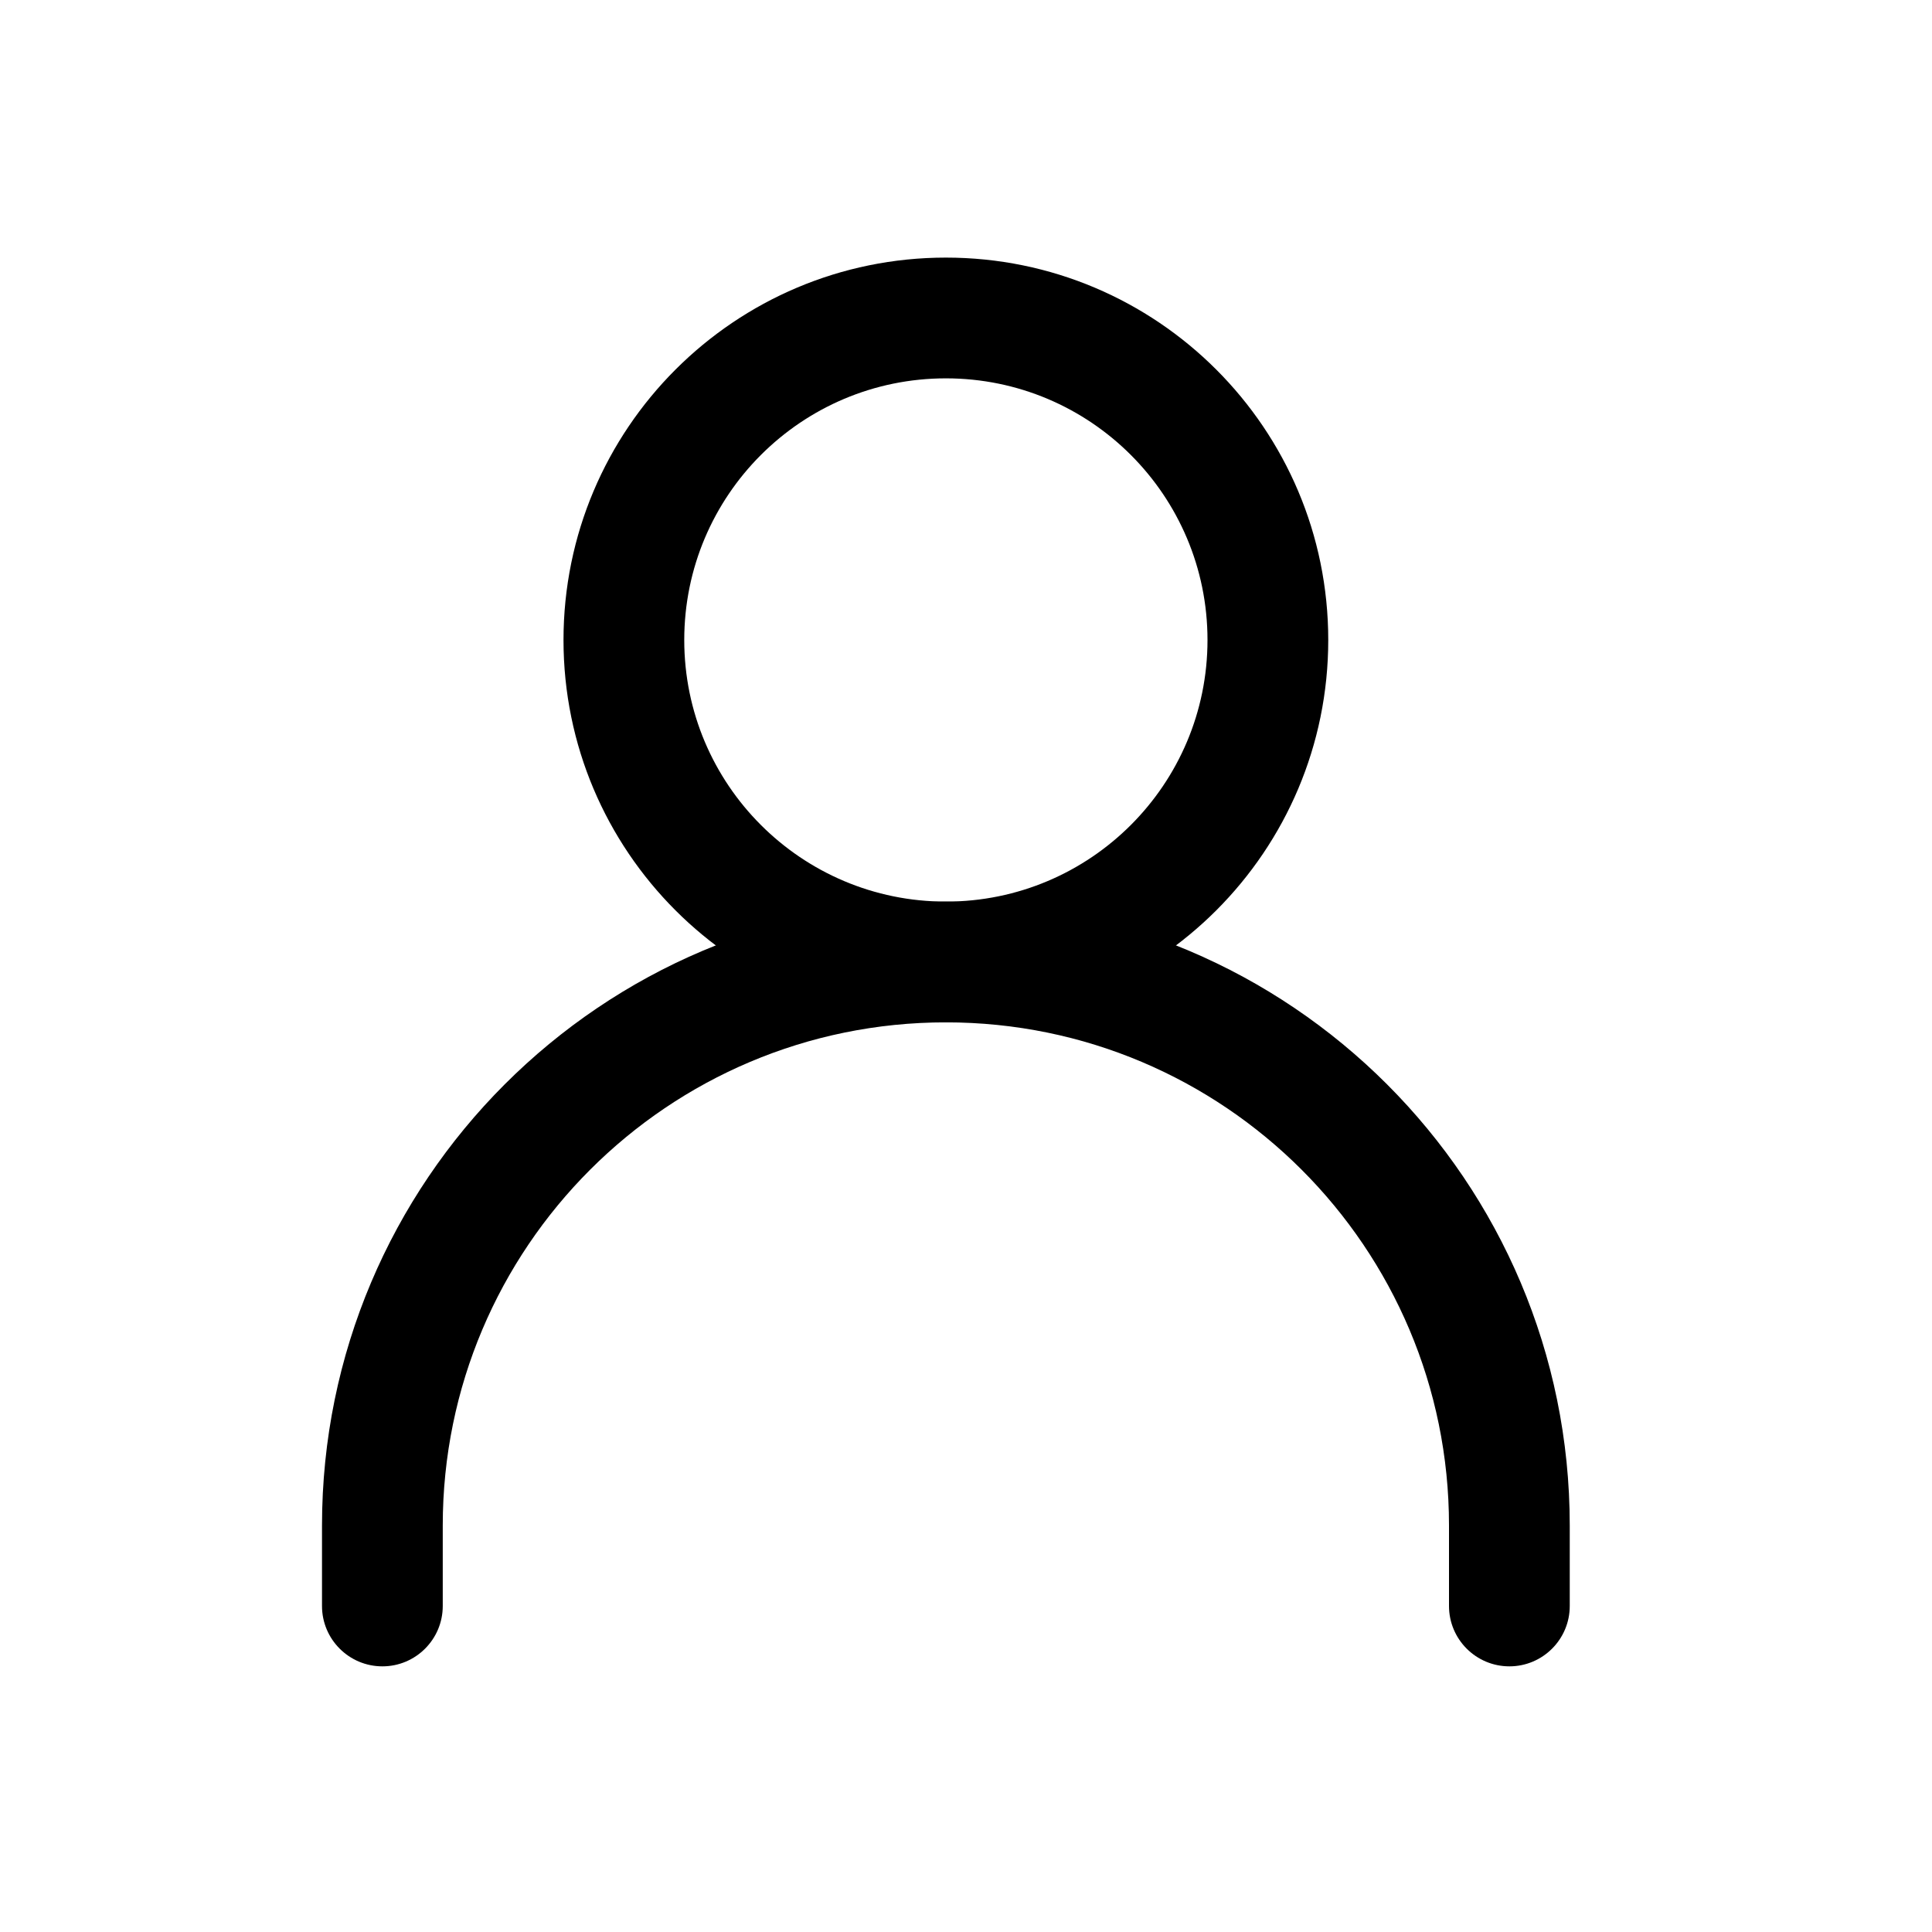
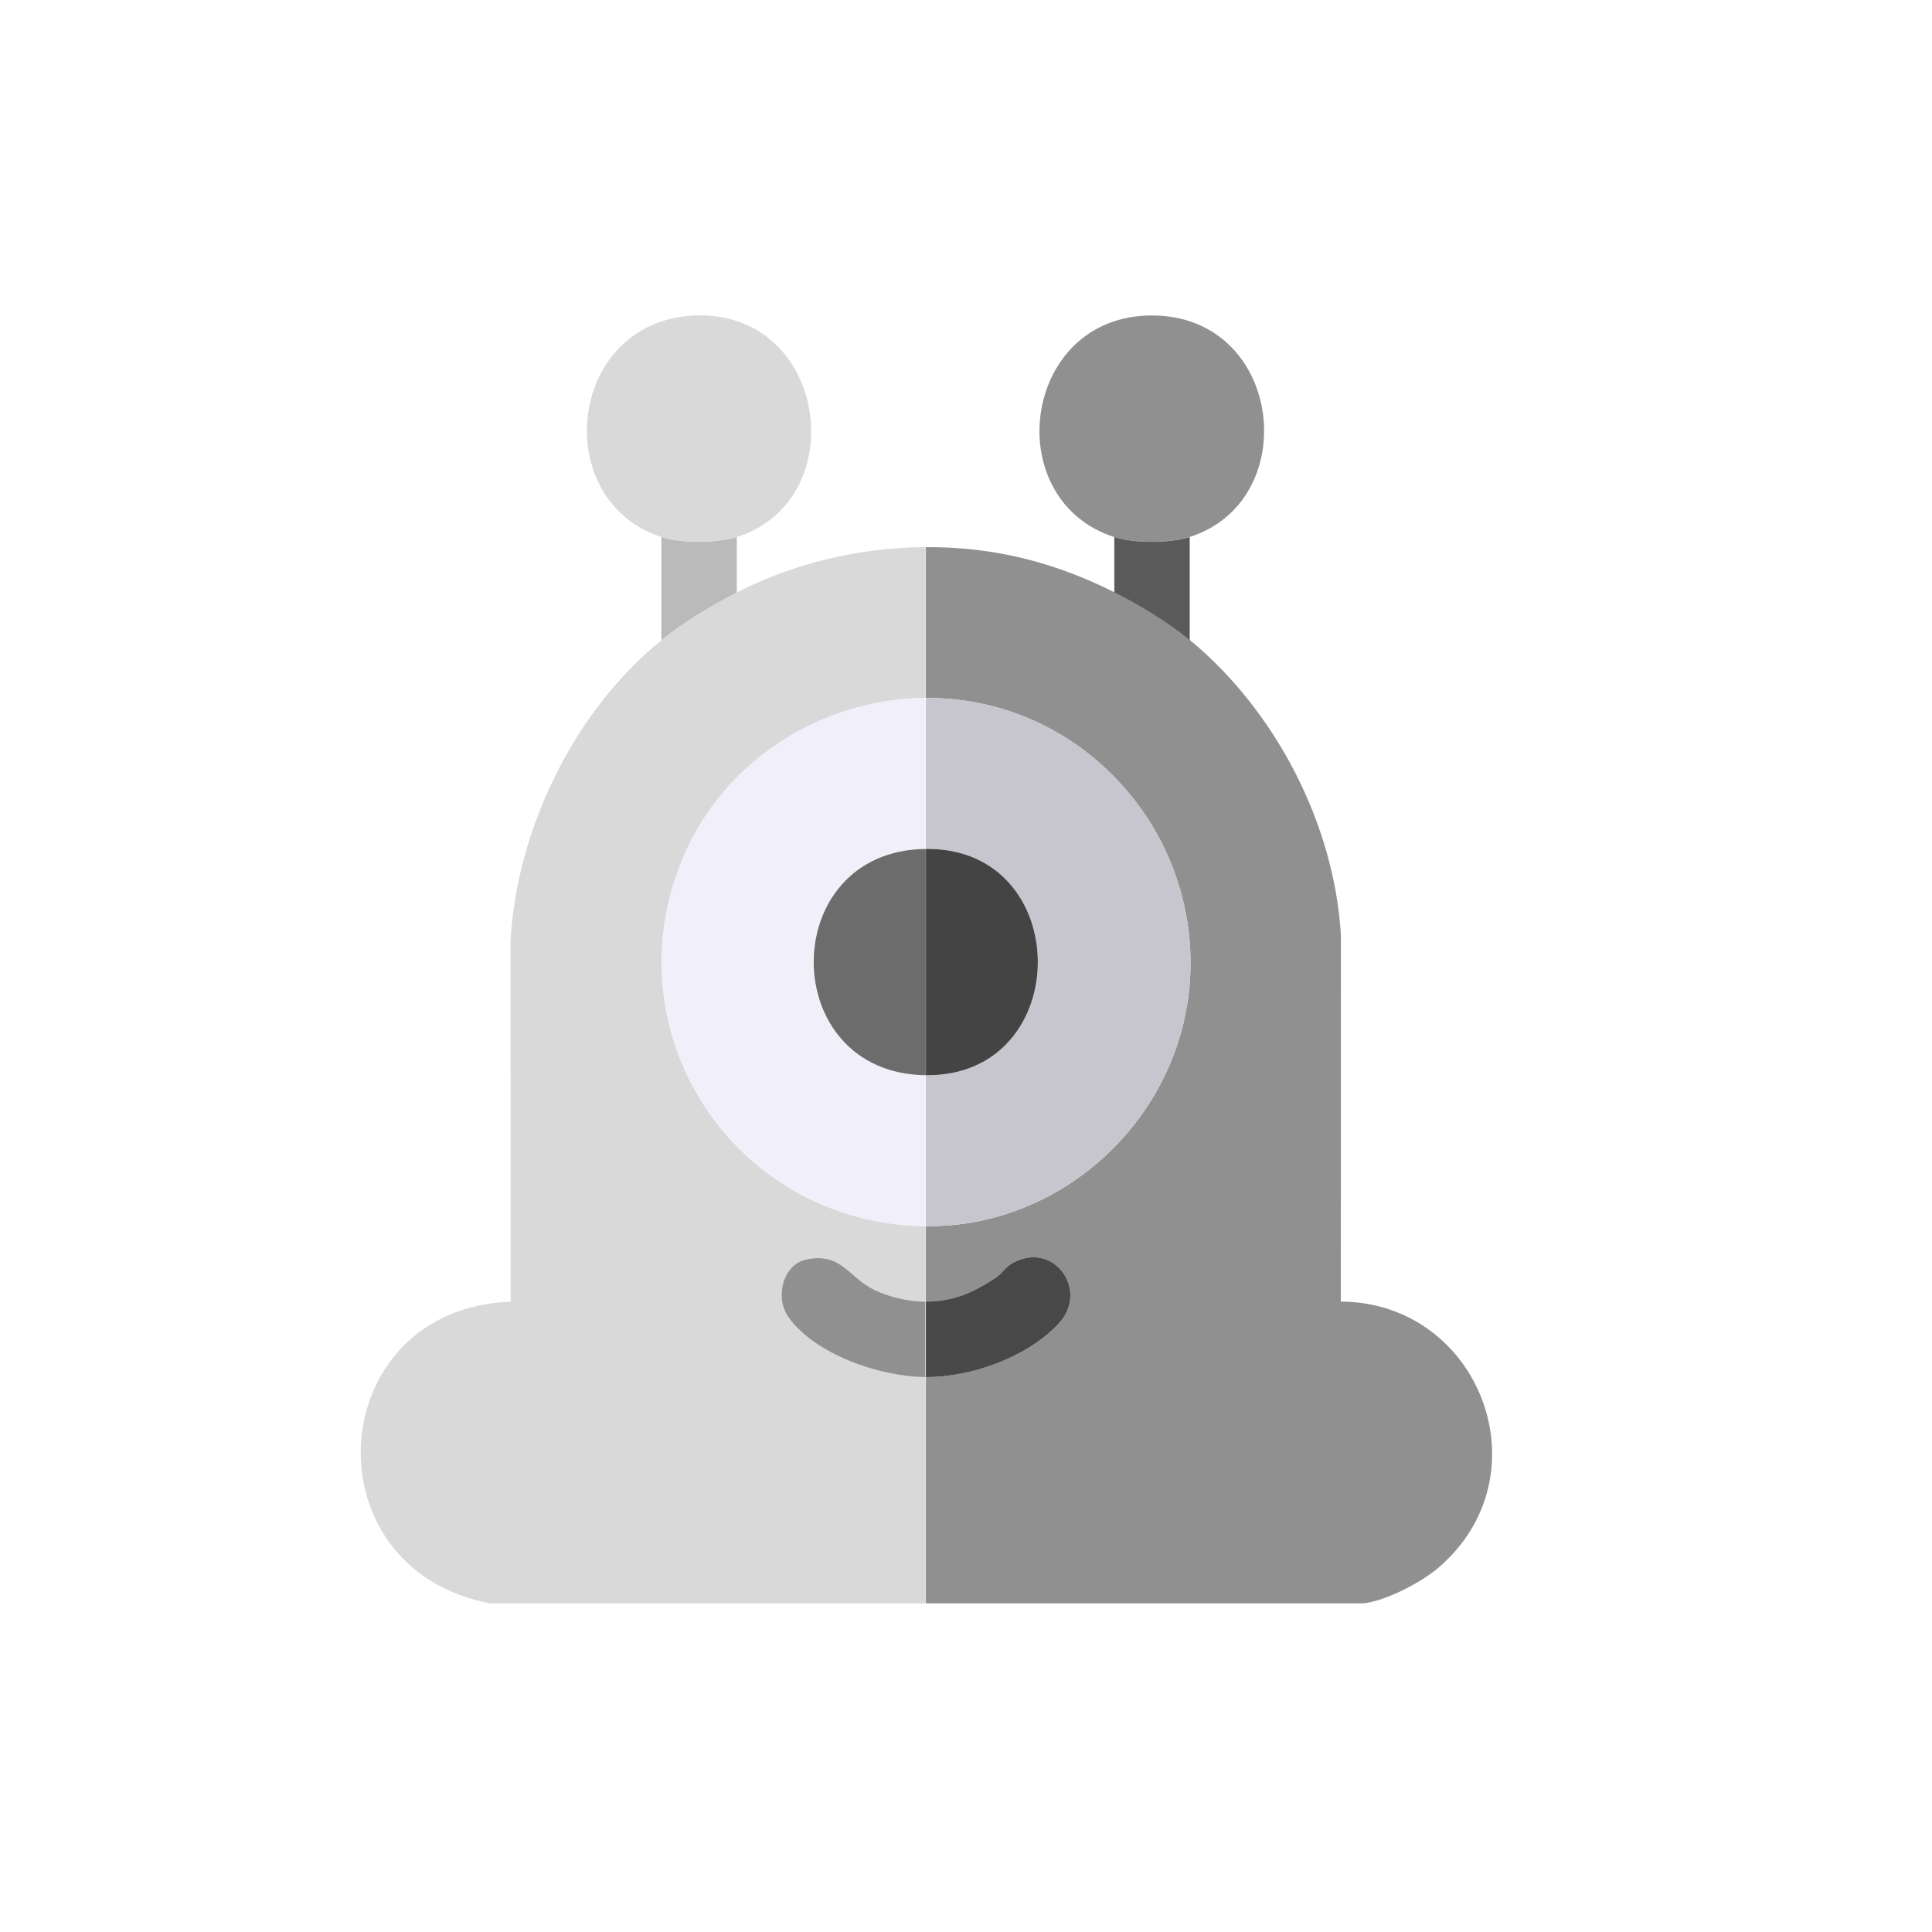
<svg xmlns="http://www.w3.org/2000/svg" width="30" height="30" viewBox="0 0 30 30" fill="none">
-   <path fill-rule="evenodd" clip-rule="evenodd" d="M14.688 15.875C10.373 15.875 6.875 19.373 6.875 23.688V24.938C6.875 25.455 6.455 25.875 5.938 25.875C5.42 25.875 5 25.455 5 24.938V23.688C5 18.337 9.337 14 14.688 14C20.038 14 24.375 18.337 24.375 23.688V24.938C24.375 25.455 23.955 25.875 23.438 25.875C22.92 25.875 22.5 25.455 22.5 24.938V23.688C22.5 19.373 19.002 15.875 14.688 15.875Z" fill="black" />
-   <path fill-rule="evenodd" clip-rule="evenodd" d="M14.688 5.875C12.444 5.875 10.625 7.694 10.625 9.938C10.625 12.181 12.444 14 14.688 14C16.931 14 18.75 12.181 18.75 9.938C18.75 7.694 16.931 5.875 14.688 5.875ZM8.75 9.938C8.75 6.658 11.408 4 14.688 4C17.967 4 20.625 6.658 20.625 9.938C20.625 13.217 17.967 15.875 14.688 15.875C11.408 15.875 8.75 13.217 8.75 9.938Z" fill="black" />
+   <path d="M14.373 8.496V10.839C12.702 10.853 11.154 11.873 10.555 13.445C9.518 16.167 11.481 19.008 14.373 19.04V20.212C14.122 20.212 13.819 20.142 13.593 20.035C13.174 19.838 13.082 19.443 12.527 19.557C12.152 19.633 12.038 20.157 12.243 20.448C12.658 21.036 13.678 21.38 14.373 21.383V24.898C12.122 24.898 9.869 24.898 7.617 24.898C4.757 24.363 5.012 20.324 7.93 20.212L7.928 14.606C8.023 12.874 8.921 11.03 10.273 9.94C10.611 9.667 11.056 9.396 11.444 9.198C12.346 8.738 13.358 8.5 14.373 8.496L14.373 8.496Z" fill="#D9D9D9" />
+   <path d="M17.306 9.198C17.703 9.398 18.135 9.657 18.478 9.94C19.806 11.036 20.722 12.798 20.822 14.527L20.82 20.211C22.982 20.221 24.02 22.917 22.325 24.352C22.057 24.579 21.521 24.856 21.172 24.897H14.377V21.383C15.08 21.386 15.964 21.072 16.447 20.543C16.915 20.03 16.358 19.252 15.716 19.617C15.612 19.677 15.557 19.777 15.467 19.837C15.121 20.067 14.807 20.211 14.377 20.211V19.04C16.523 19.064 18.353 17.334 18.479 15.195C18.618 12.844 16.738 10.82 14.377 10.839V8.496C15.431 8.491 16.371 8.728 17.306 9.198H17.306Z" fill="#909090" />
+   <path d="M18.471 8.339C18.162 8.437 17.608 8.439 17.3 8.339C15.471 7.745 15.886 4.803 17.985 4.901C19.931 4.991 20.22 7.783 18.472 8.339H18.471Z" fill="#909090" />
+   <path d="M11.442 8.339C11.133 8.437 10.579 8.439 10.271 8.339C8.526 7.772 8.807 5.01 10.757 4.901C12.843 4.784 13.269 7.758 11.442 8.339Z" fill="#D9D9D9" />
+   <path d="M11.441 8.339V9.199C11.053 9.397 10.608 9.668 10.27 9.941V8.339C10.578 8.44 11.132 8.438 11.441 8.339Z" fill="#BABABA" />
+   <path d="M18.474 8.339V9.941C18.131 9.658 17.7 9.398 17.303 9.199V8.339C17.611 8.44 18.165 8.438 18.474 8.339Z" fill="#5A5A5A" />
+   <path d="M14.372 10.838V13.181C12.049 13.207 12.055 16.671 14.372 16.696V19.039C11.48 19.006 9.517 16.166 10.554 13.444C11.152 11.872 12.7 10.851 14.372 10.838V10.838Z" fill="#F1EFFA" />
+   <path d="M14.369 20.212V21.383C13.674 21.38 12.654 21.035 12.24 20.448C12.034 20.157 12.148 19.633 12.523 19.557C13.078 19.443 13.17 19.838 13.589 20.035C13.816 20.142 14.118 20.212 14.369 20.212Z" fill="#909090" />
+   <path d="M14.377 19.04V16.697C16.693 16.722 16.696 13.156 14.377 13.182V10.839C16.738 10.82 18.619 12.844 18.479 15.195C18.353 17.334 16.522 19.064 14.377 19.04V19.04Z" fill="#C7C6CE" />
+   <path d="M14.377 21.383V20.211C14.807 20.211 15.121 20.067 15.467 19.837C15.557 19.777 15.612 19.676 15.716 19.617C16.358 19.252 16.915 20.03 16.447 20.543C15.964 21.072 15.079 21.387 14.377 21.383Z" fill="#484848" />
+   <path d="M14.375 13.182V16.696C12.058 16.671 12.052 13.207 14.375 13.182Z" fill="#6C6C6C" />
+   <path d="M14.377 16.696V13.182C16.696 13.156 16.693 16.722 14.377 16.696Z" fill="#444444" />
</svg>
